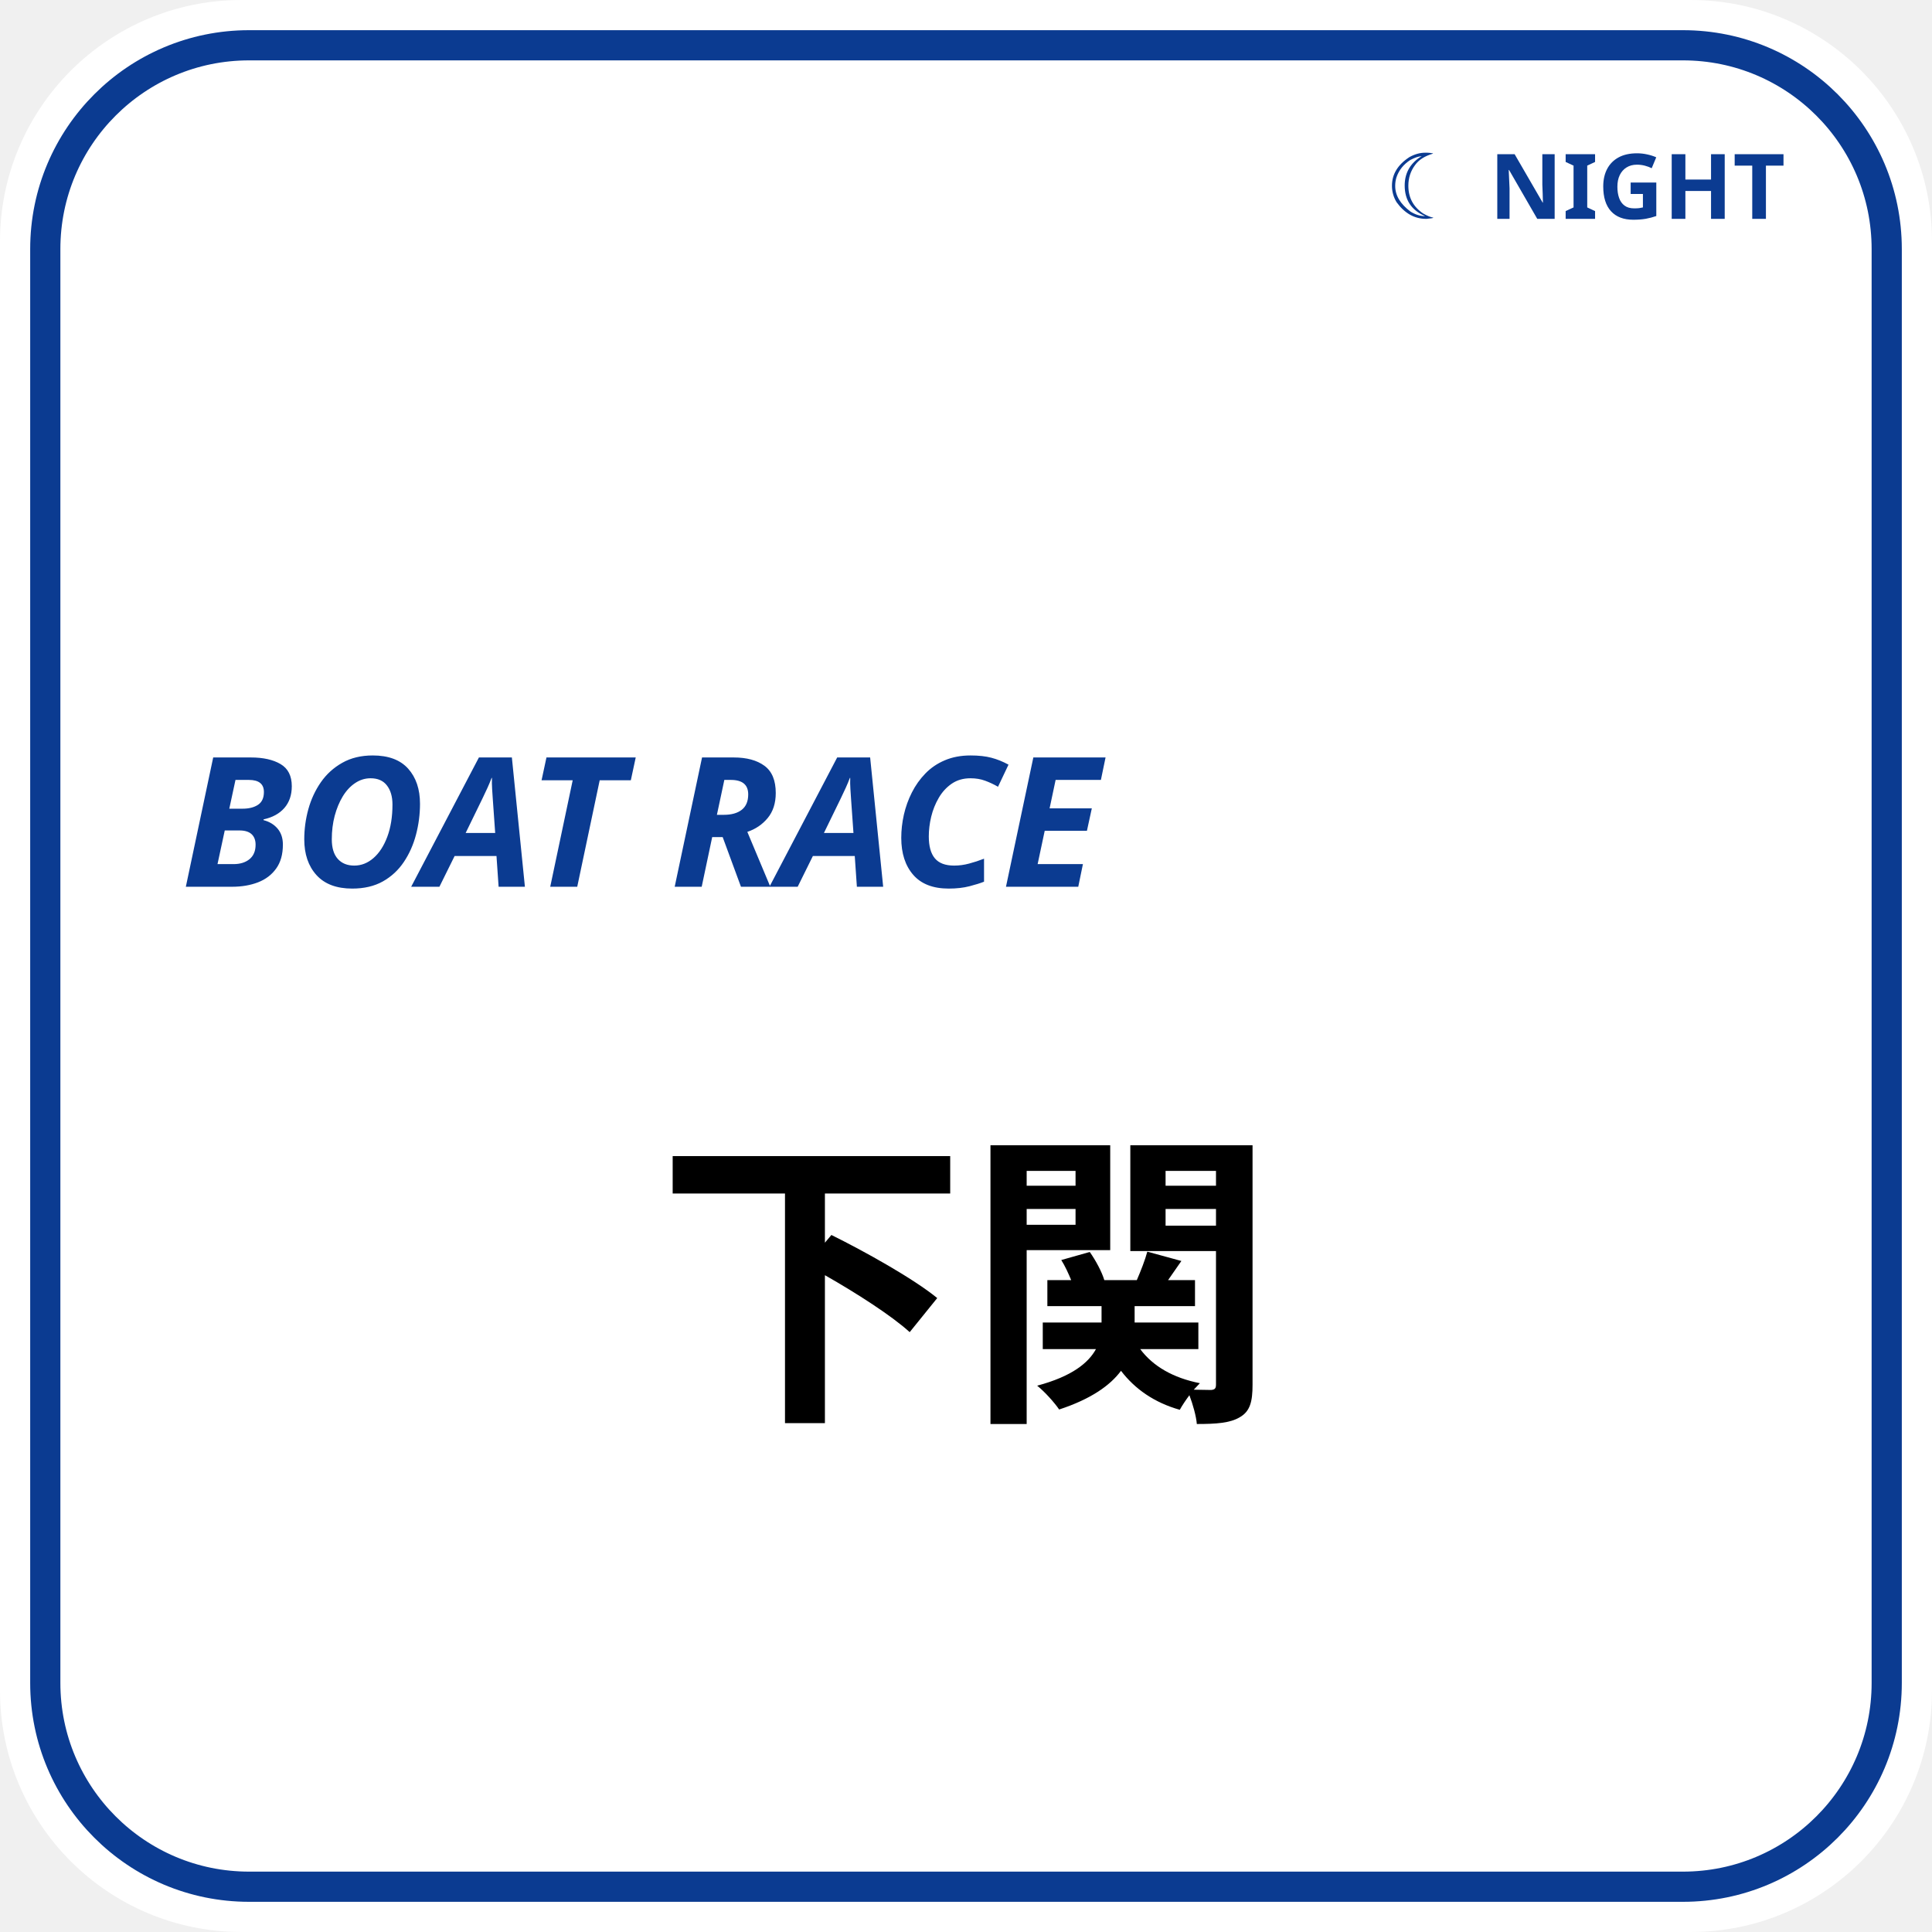
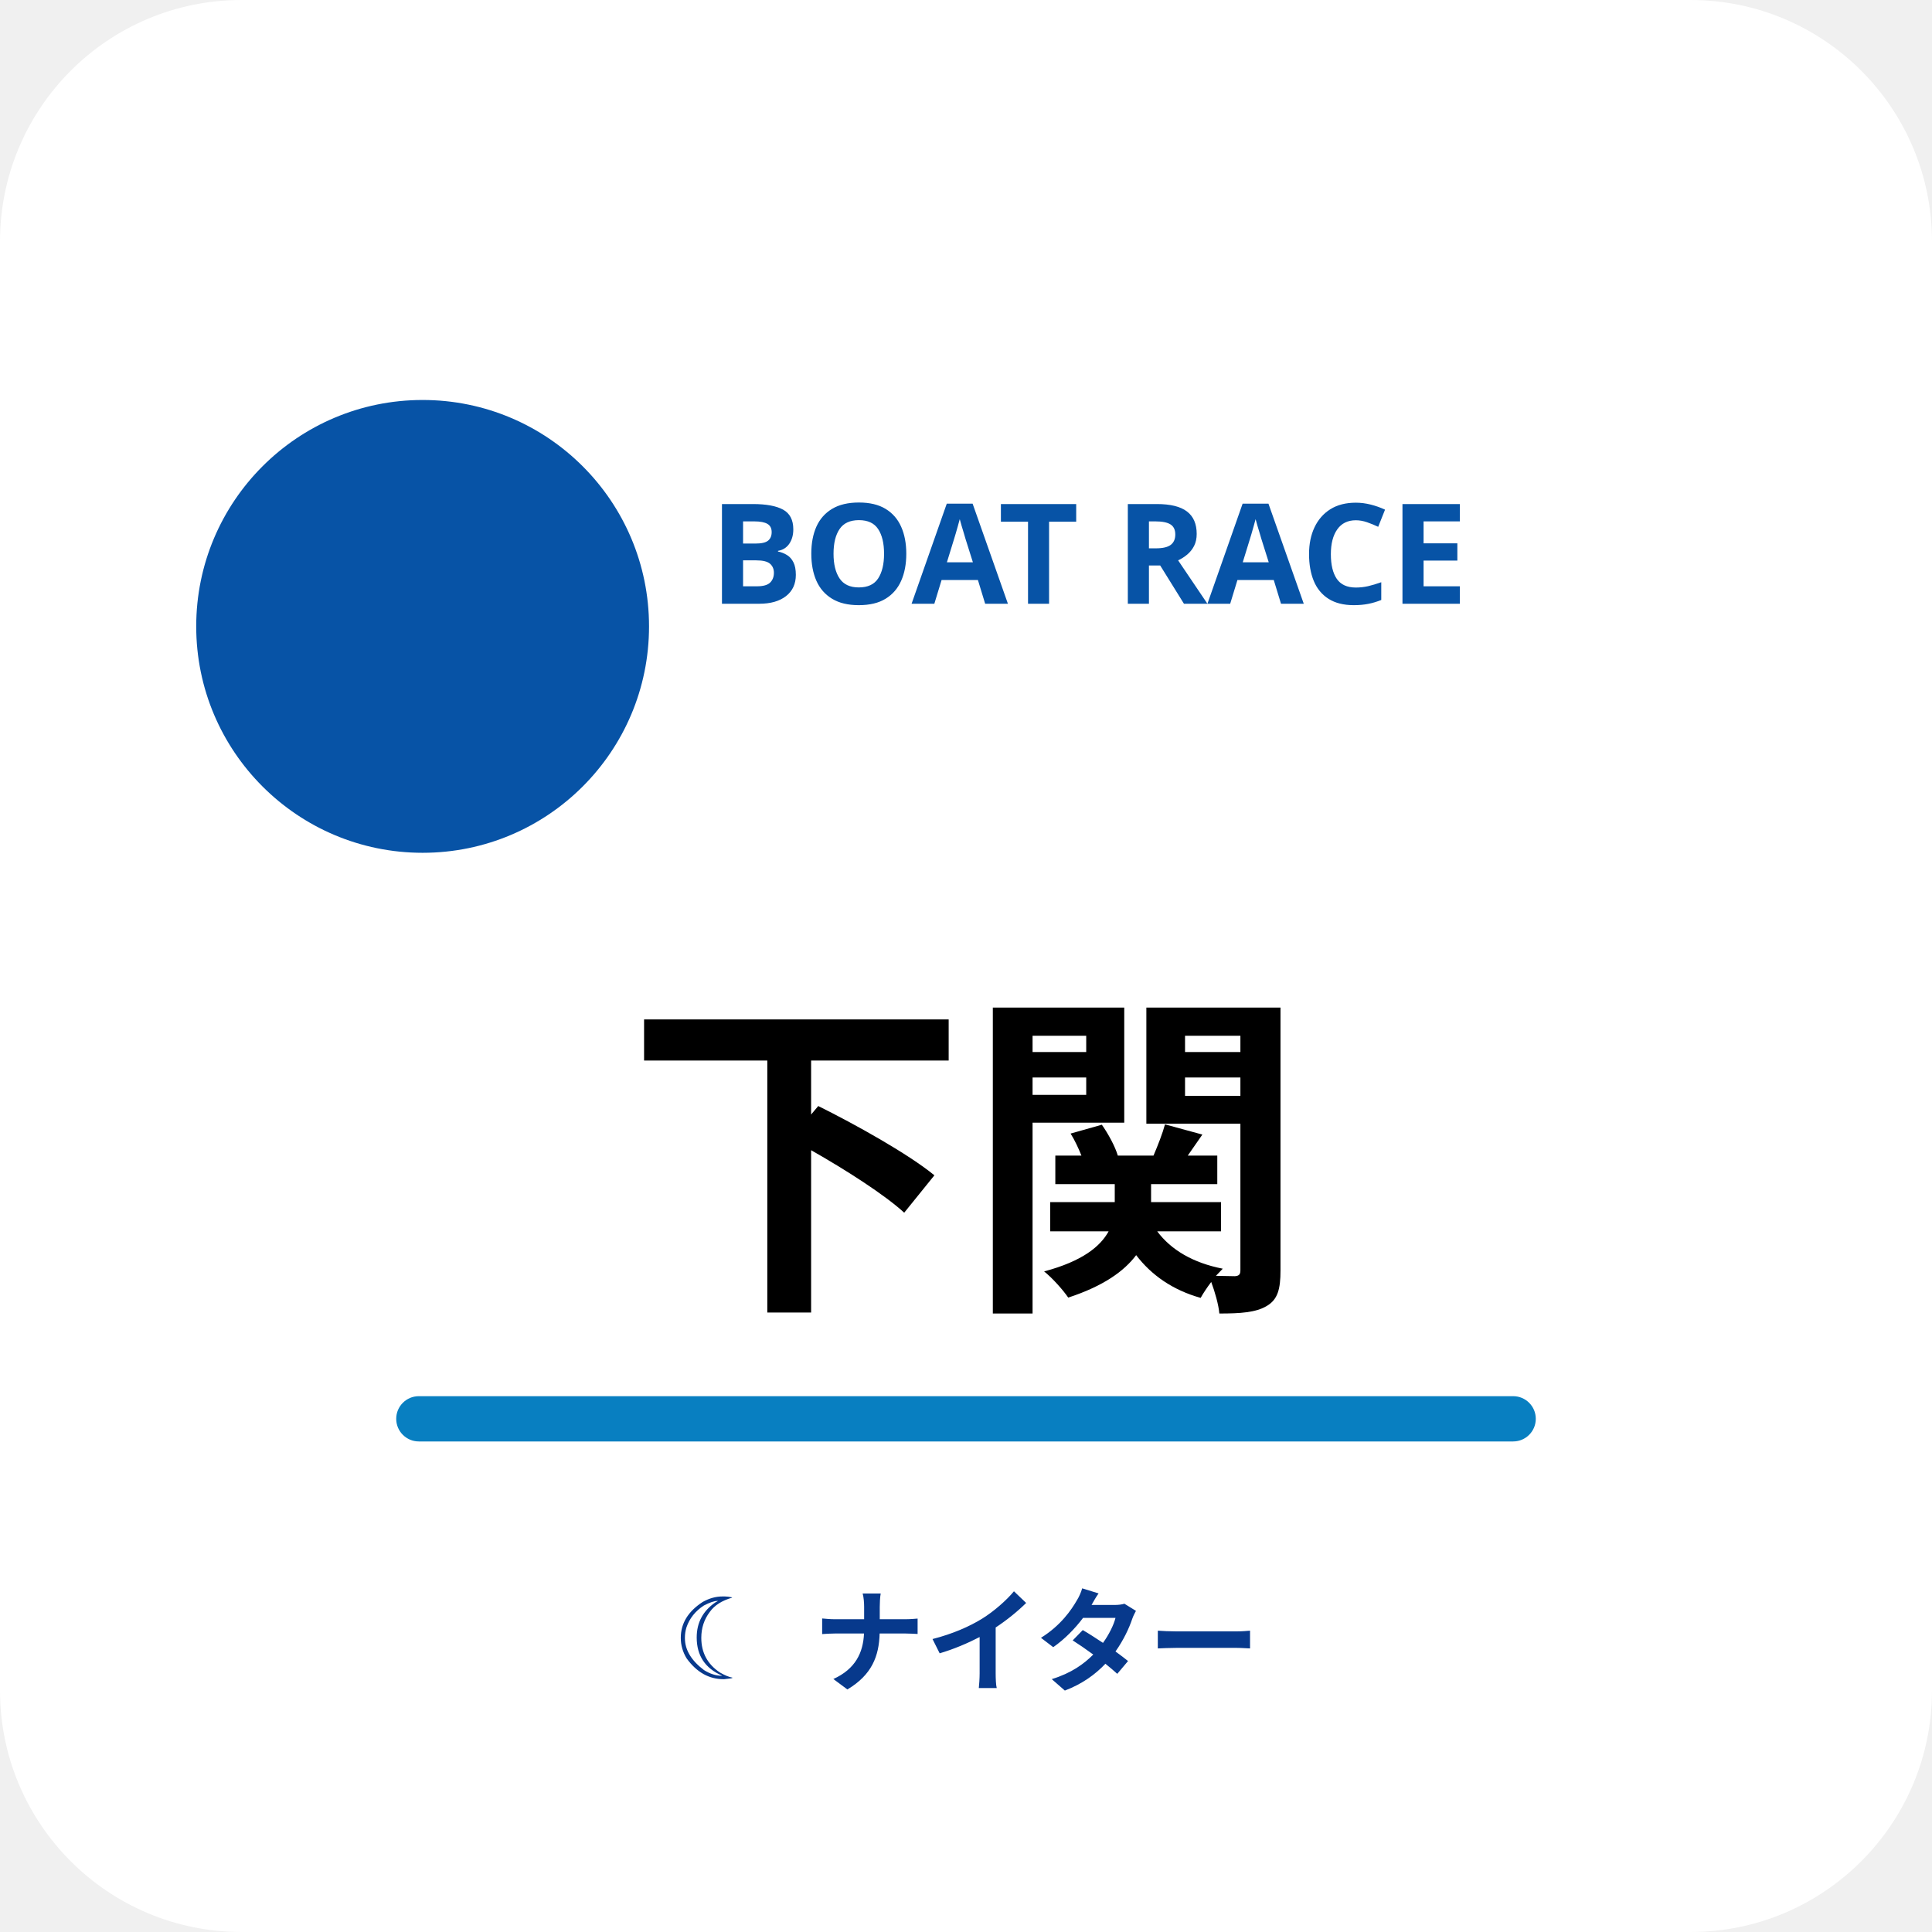
<svg xmlns="http://www.w3.org/2000/svg" viewBox="0 0 512 512">
  <rect width="512" height="512" rx="64" fill="white" />
-   <rect x="12" y="12" width="488" height="488" rx="54" fill="none" stroke="#0b3b91" stroke-width="8" />
-   <text x="420" y="58" text-anchor="middle" font-family="sans-serif" font-size="24" font-weight="700" fill="#0b3b91">☾ NIGHT</text>
-   <text x="48" y="235" font-family="sans-serif" font-size="48" font-weight="800" font-style="italic" fill="#0b3b91">BOAT RACE</text>
-   <text x="256" y="370" text-anchor="middle" font-family="sans-serif" font-size="82" font-weight="800">下関</text>
+   <g fill="#0753a6">
+     <circle cx="112" cy="166" r="60" />
+     <text x="188" y="160" font-family="sans-serif" font-size="37" font-weight="900">BOAT RACE</text>
+   </g>
+   <text x="256" y="340" text-anchor="middle" font-family="sans-serif" font-size="90" font-weight="900">下関</text>
+   <rect x="105" y="370" width="302" height="12" rx="6" fill="#087fc1" />
+   <text x="256" y="445" text-anchor="middle" font-family="sans-serif" font-size="30" font-weight="800" fill="#07398c">☾ ナイター</text>
</svg>
